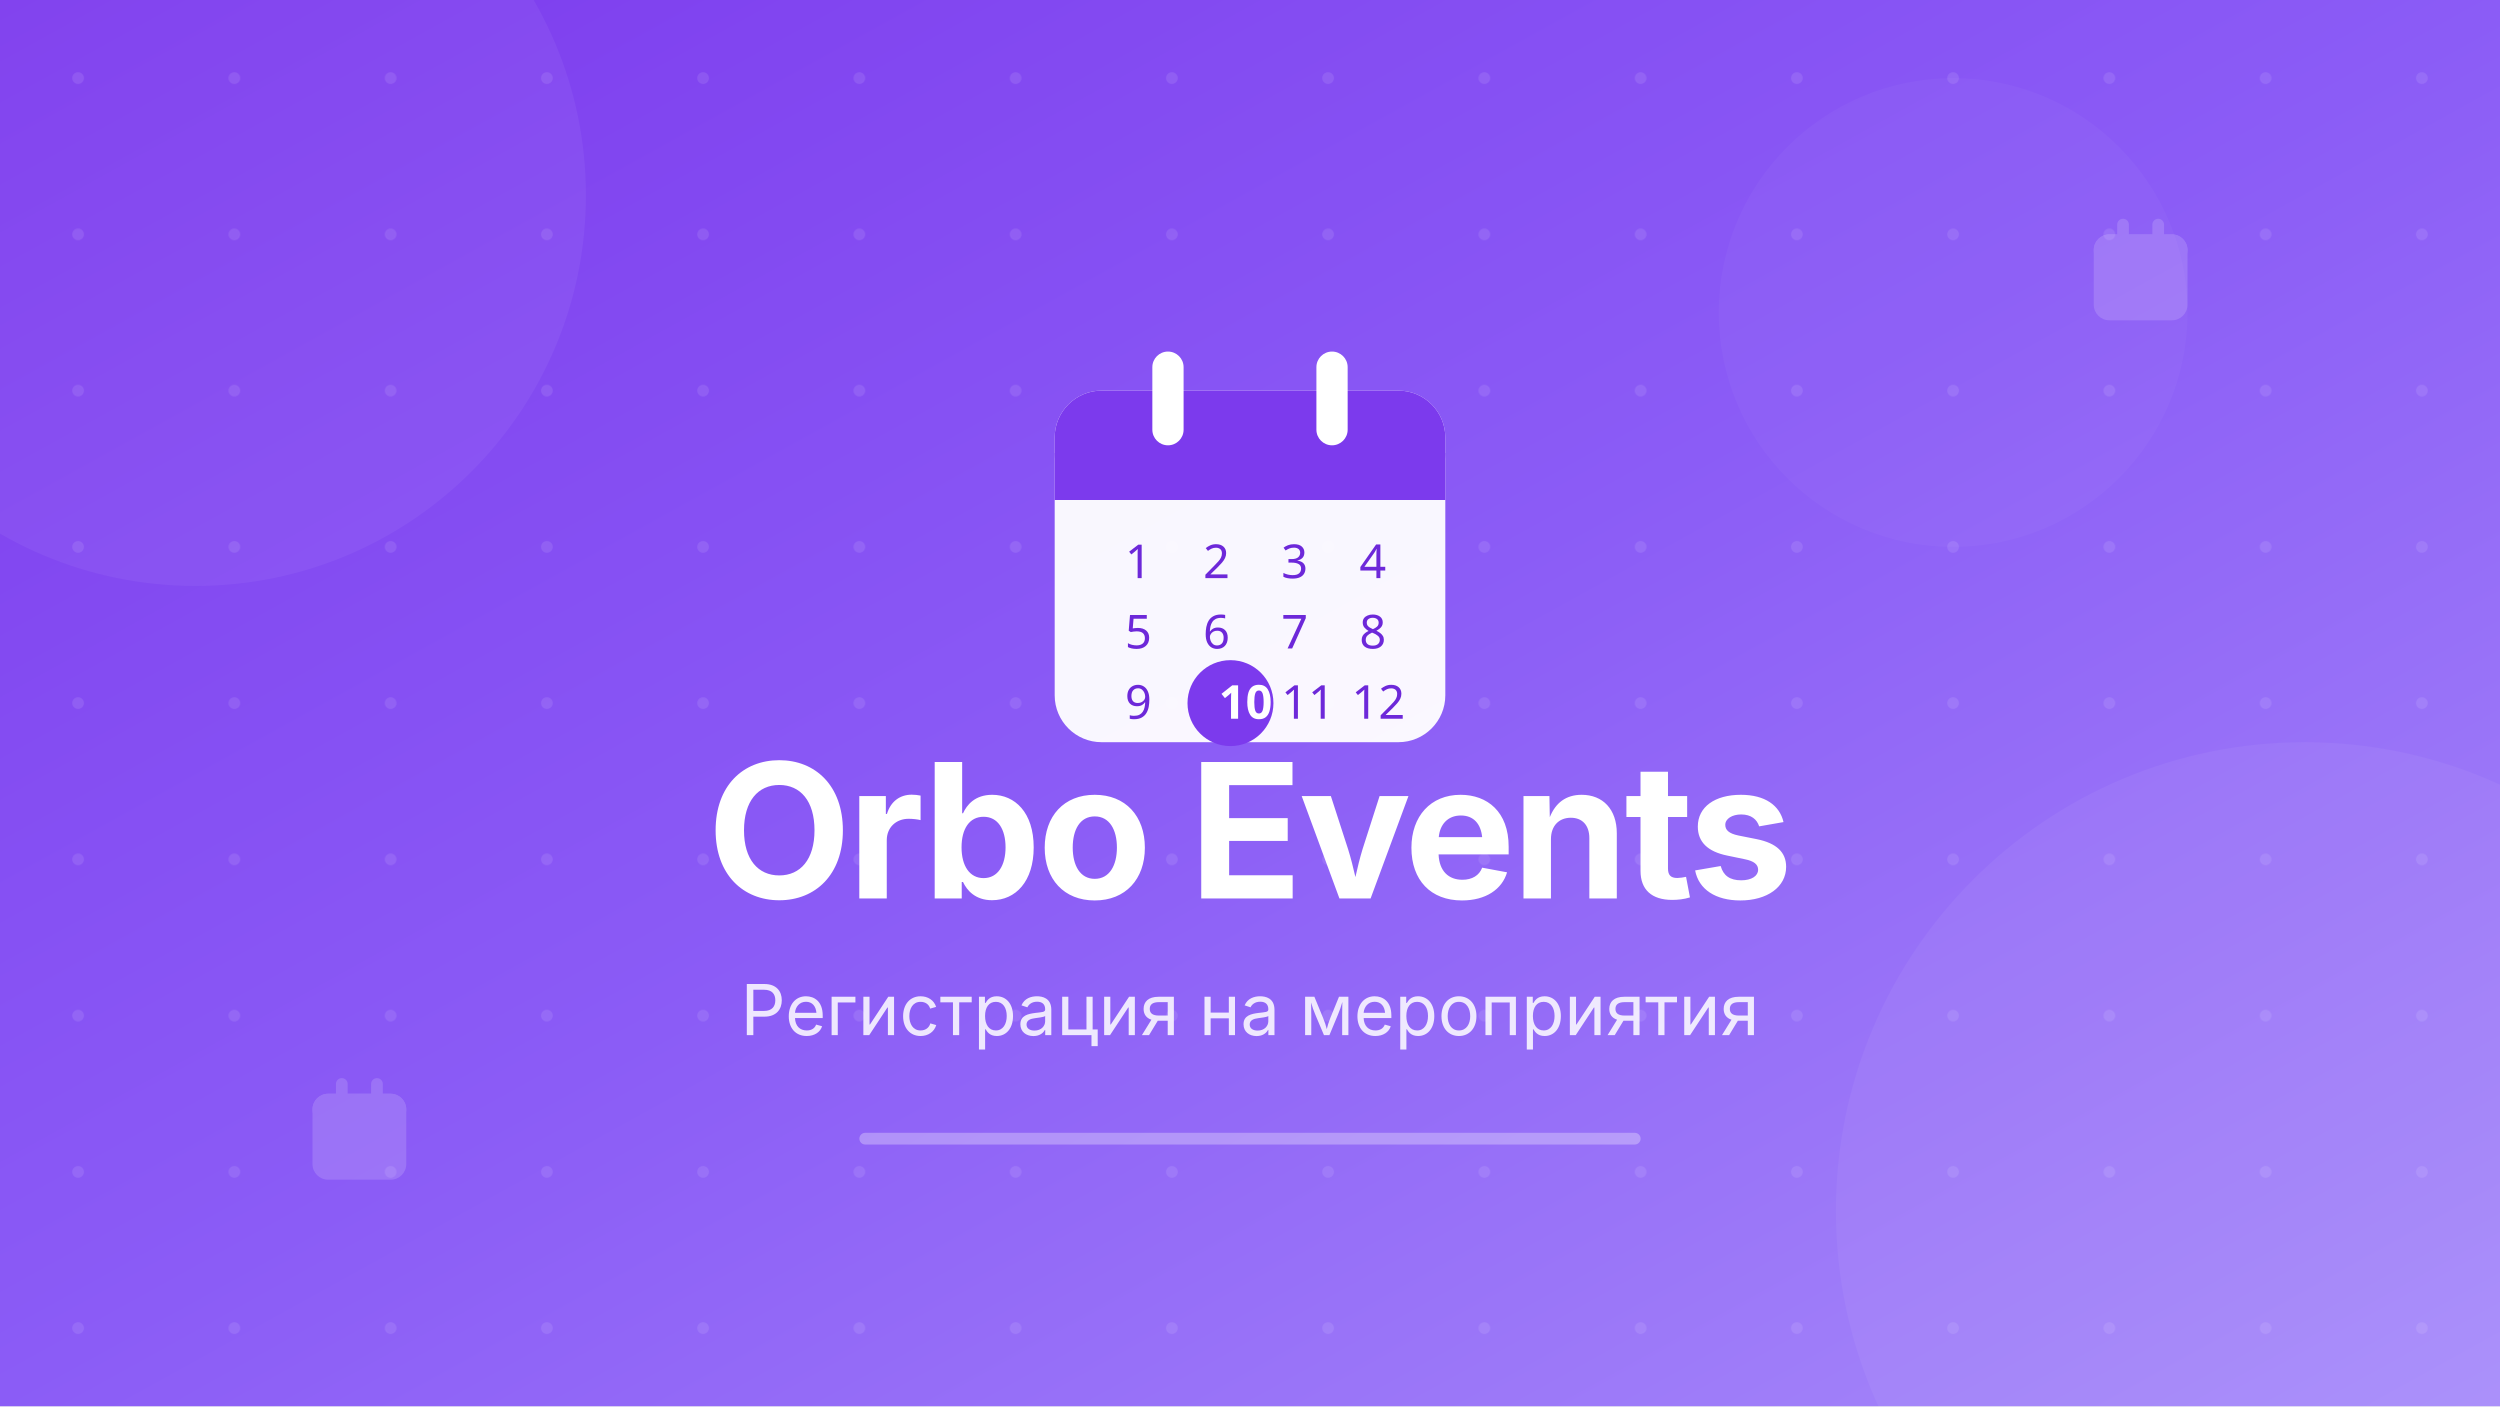
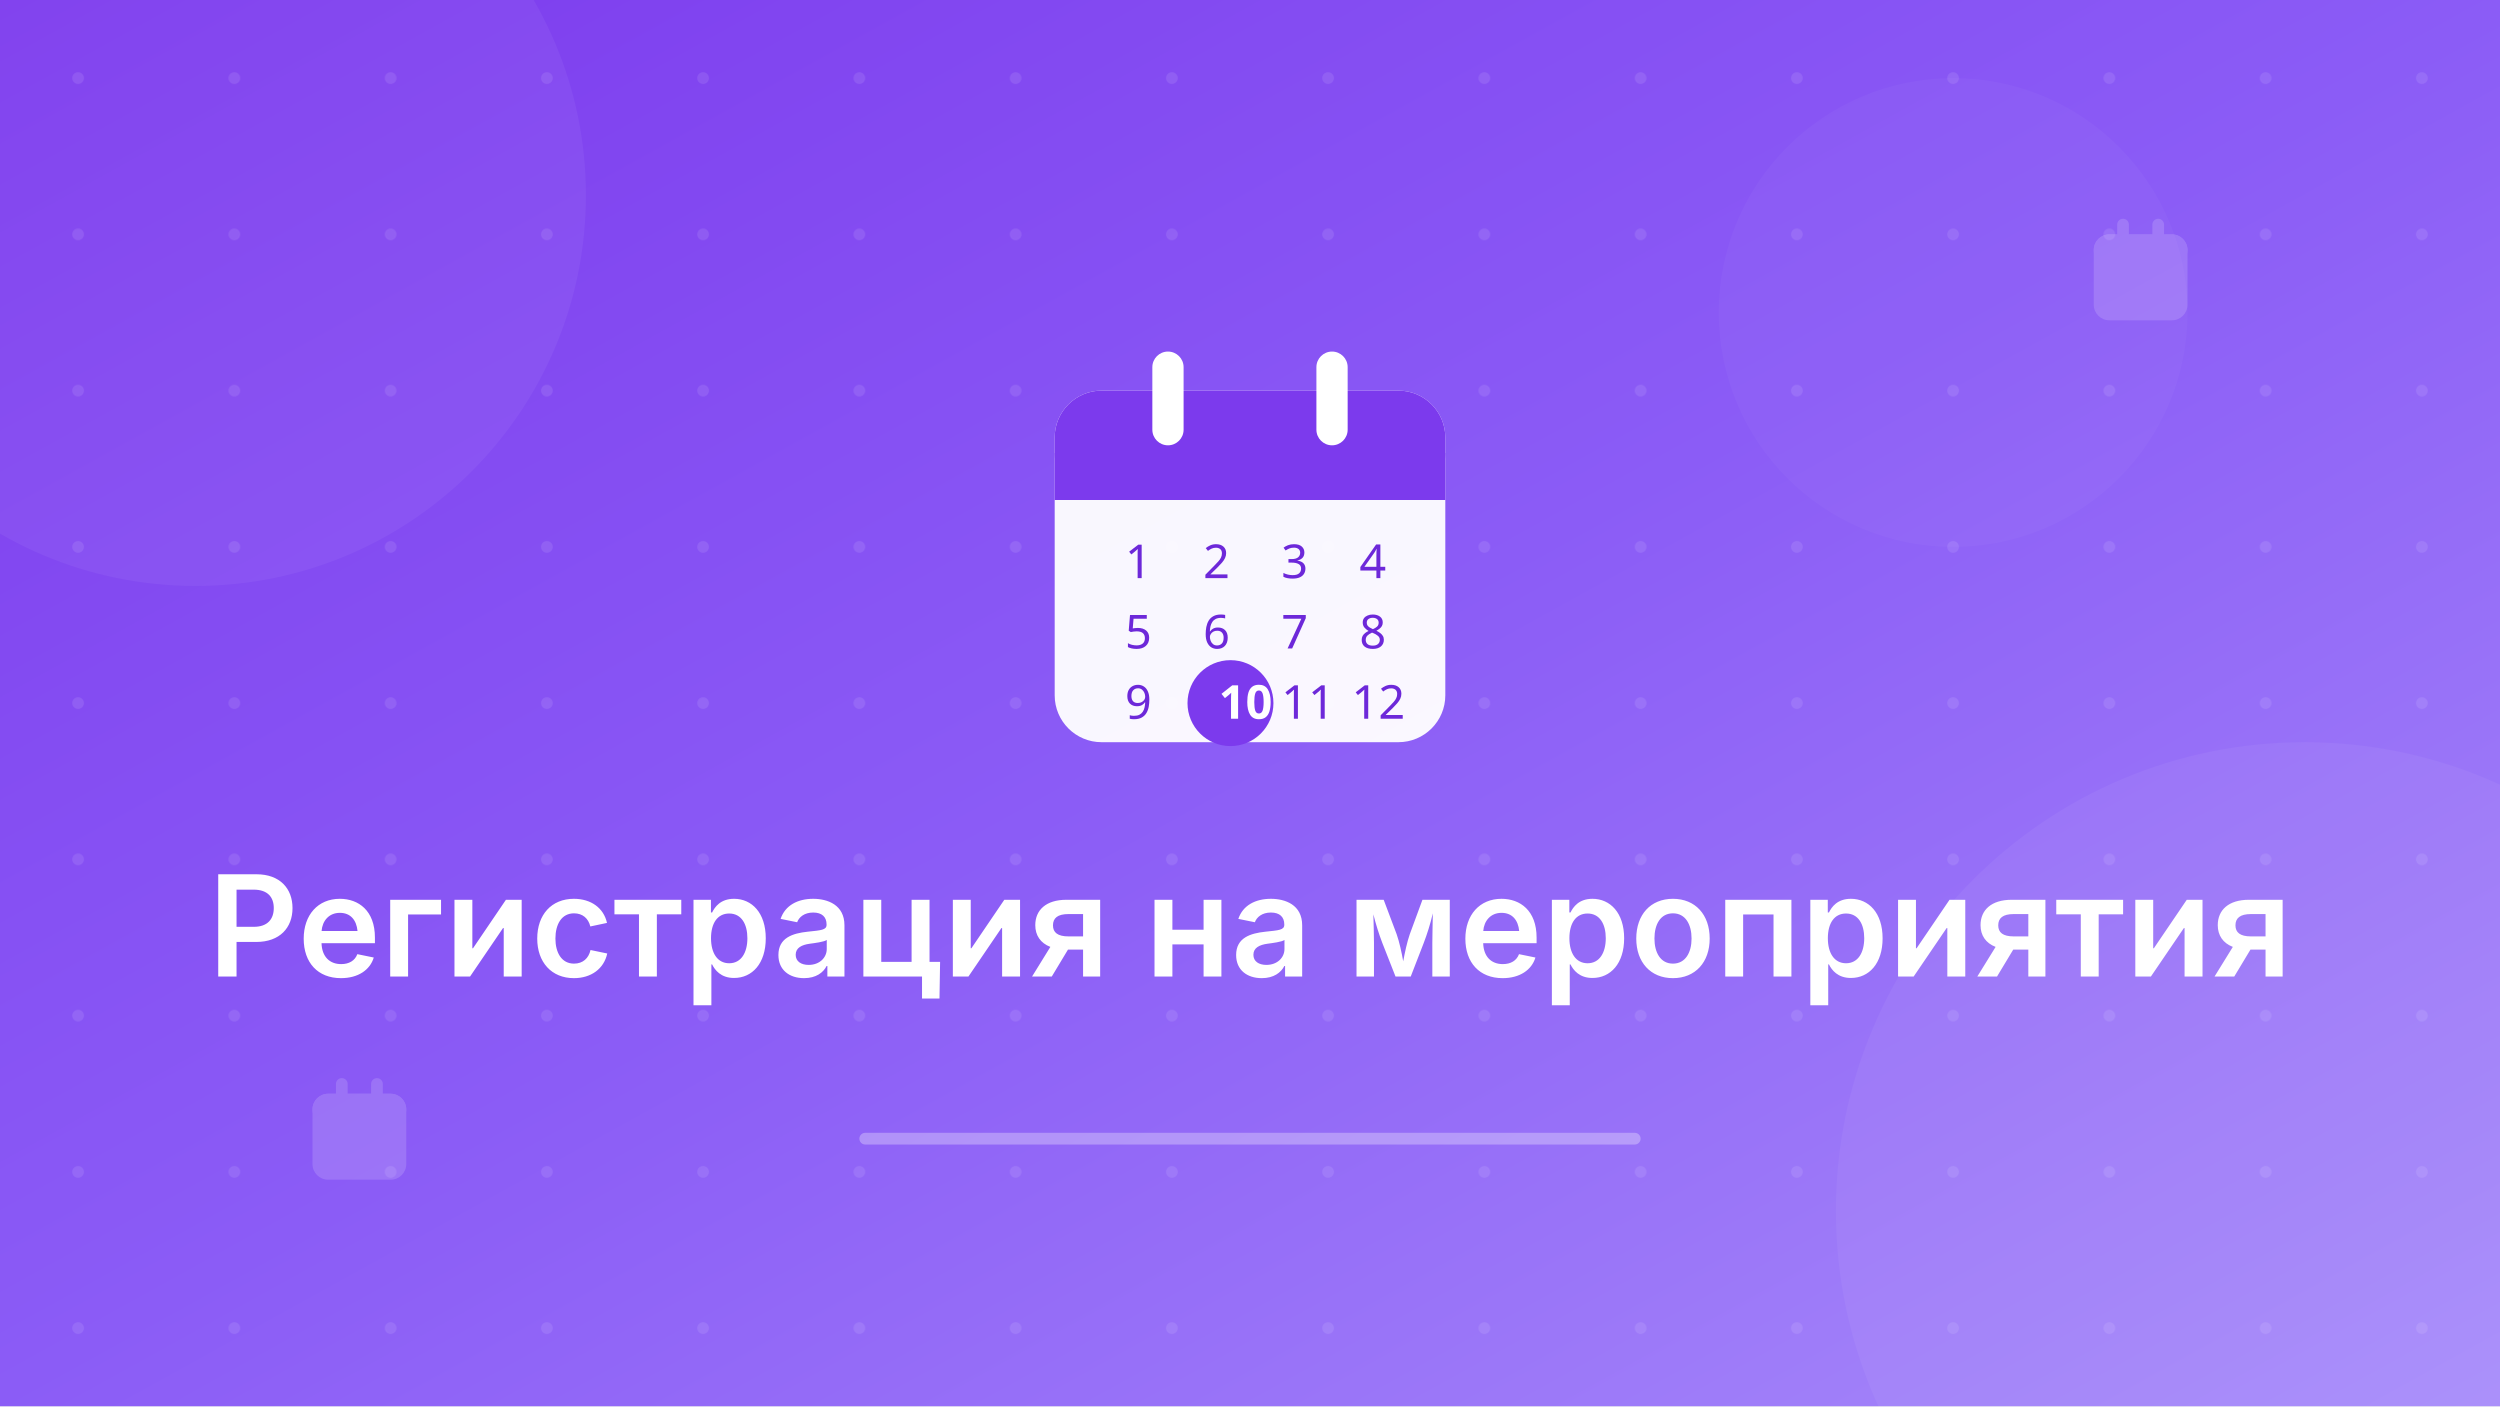
<svg xmlns="http://www.w3.org/2000/svg" width="640" height="360" viewBox="0 0 640 360" fill="none">
  <defs>
    <linearGradient id="bgGradient" x1="0%" y1="0%" x2="100%" y2="100%">
      <stop offset="0%" style="stop-color:#7C3AED" />
      <stop offset="50%" style="stop-color:#8B5CF6" />
      <stop offset="100%" style="stop-color:#A78BFA" />
    </linearGradient>
    <linearGradient id="iconGradient" x1="0%" y1="0%" x2="100%" y2="100%">
      <stop offset="0%" style="stop-color:#FFFFFF" />
      <stop offset="100%" style="stop-color:#E9D5FF" />
    </linearGradient>
    <pattern id="dots" x="0" y="0" width="40" height="40" patternUnits="userSpaceOnUse">
      <circle cx="20" cy="20" r="1.5" fill="rgba(255,255,255,0.1)" />
    </pattern>
  </defs>
  <rect width="640" height="360" fill="url(#bgGradient)" />
  <rect width="640" height="360" fill="url(#dots)" />
  <circle cx="50" cy="50" r="100" fill="rgba(255,255,255,0.05)" />
  <circle cx="590" cy="310" r="120" fill="rgba(255,255,255,0.05)" />
  <circle cx="500" cy="80" r="60" fill="rgba(255,255,255,0.03)" />
  <g transform="translate(270, 80)">
    <rect x="0" y="20" width="100" height="90" rx="12" fill="white" opacity="0.95" />
    <rect x="0" y="20" width="100" height="28" rx="12" fill="#7C3AED" />
    <rect x="0" y="36" width="100" height="12" fill="#7C3AED" />
    <rect x="25" y="10" width="8" height="24" rx="4" fill="white" />
    <rect x="67" y="10" width="8" height="24" rx="4" fill="white" />
    <g fill="#6D28D9" font-family="system-ui, sans-serif" font-size="12" font-weight="500">
      <text x="18" y="68">1</text>
      <text x="38" y="68">2</text>
      <text x="58" y="68">3</text>
      <text x="78" y="68">4</text>
      <text x="18" y="86">5</text>
      <text x="38" y="86">6</text>
      <text x="58" y="86">7</text>
      <text x="78" y="86">8</text>
      <text x="18" y="104">9</text>
    </g>
    <circle cx="45" cy="100" r="11" fill="#7C3AED" />
    <text x="42" y="104" fill="white" font-family="system-ui, sans-serif" font-size="12" font-weight="600">10</text>
    <g fill="#6D28D9" font-family="system-ui, sans-serif" font-size="12" font-weight="500">
      <text x="58" y="104">11</text>
      <text x="76" y="104">12</text>
    </g>
  </g>
  <g text-anchor="middle">
-     <text x="320" y="230" fill="white" font-family="system-ui, -apple-system, sans-serif" font-size="48" font-weight="700" letter-spacing="-1">
-       Orbo Events
-     </text>
-     <text x="320" y="265" fill="rgba(255,255,255,0.85)" font-family="system-ui, -apple-system, sans-serif" font-size="18" font-weight="400">
+     <text x="320" y="250" fill="white" font-family="system-ui, -apple-system, sans-serif" font-size="36" font-weight="600">
      Регистрация на мероприятия
    </text>
  </g>
  <rect x="220" y="290" width="200" height="3" rx="1.5" fill="rgba(255,255,255,0.3)" />
  <g opacity="0.15" fill="white">
    <rect x="80" y="280" width="24" height="22" rx="4" />
    <rect x="80" y="280" width="24" height="8" rx="4" />
    <rect x="86" y="276" width="3" height="8" rx="1.5" />
    <rect x="95" y="276" width="3" height="8" rx="1.5" />
  </g>
  <g opacity="0.15" fill="white">
    <rect x="536" y="60" width="24" height="22" rx="4" />
    <rect x="536" y="60" width="24" height="8" rx="4" />
    <rect x="542" y="56" width="3" height="8" rx="1.5" />
    <rect x="551" y="56" width="3" height="8" rx="1.5" />
  </g>
</svg>
